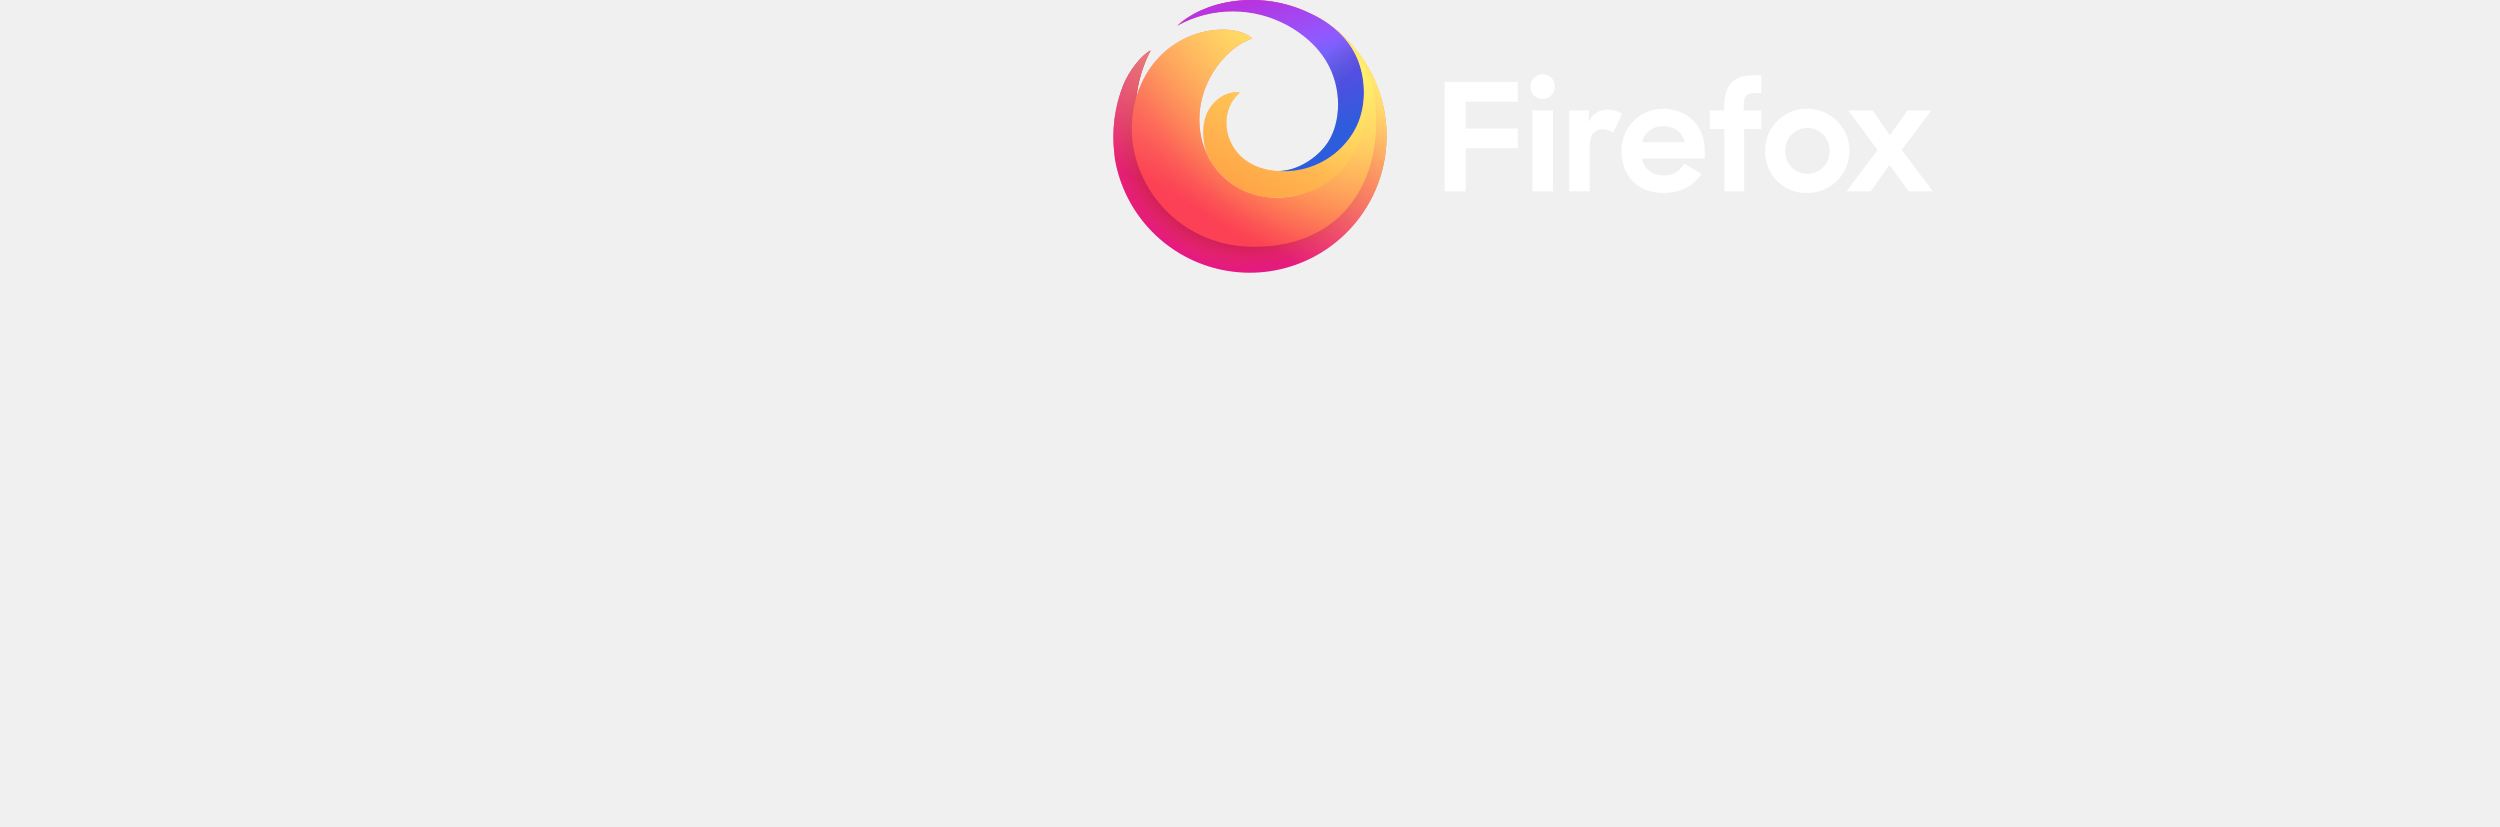
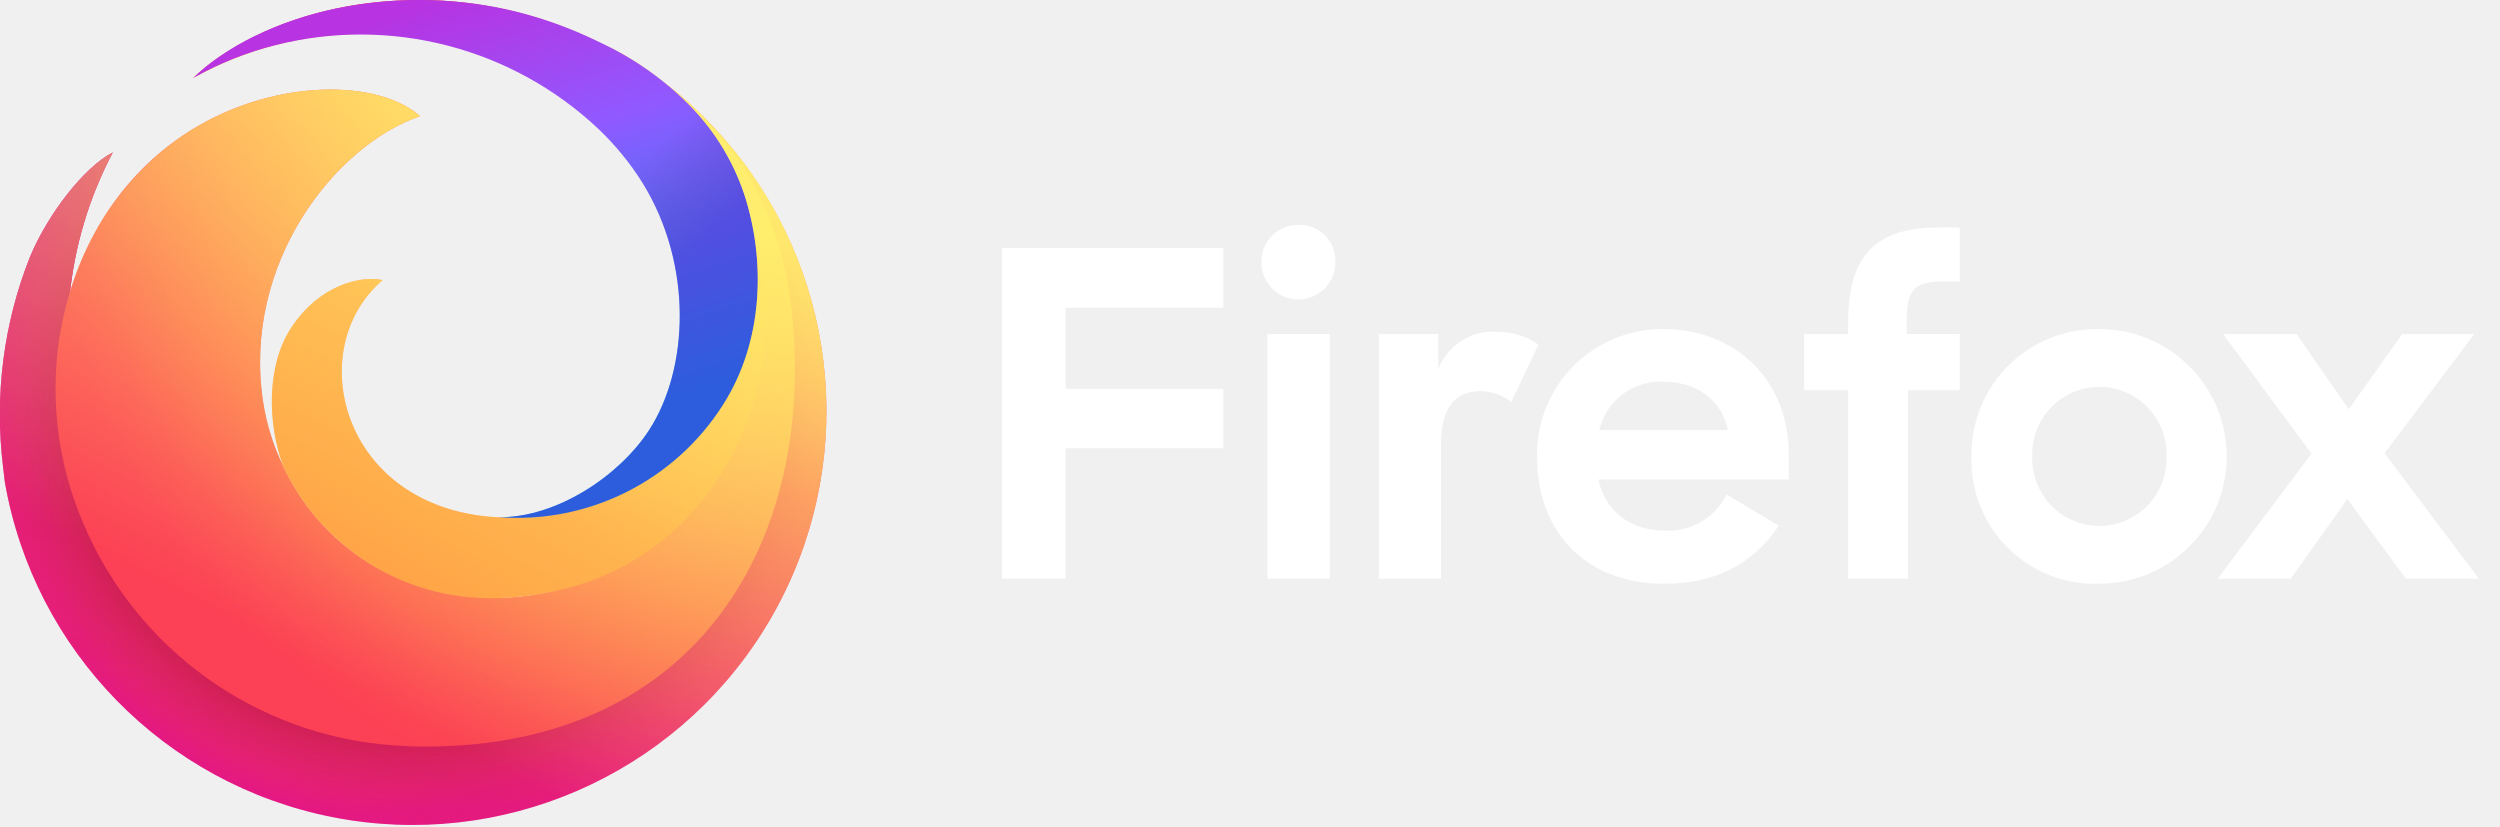
- <svg xmlns="http://www.w3.org/2000/svg" height="80" width="242" viewBox="0 0 80 242">
+ <svg xmlns="http://www.w3.org/2000/svg" height="80" width="242" viewBox="0 0 242 80">
  <radialGradient id="a" cx="96%" cy="15%" r="90%">
    <stop offset="0" stop-color="#fff36e" />
    <stop offset=".5" stop-color="#fc4055" />
    <stop offset="1" stop-color="#e31587" />
  </radialGradient>
  <radialGradient id="b" cx="10%" cy="18%" r="70%">
    <stop offset="0" stop-color="#c60084" />
    <stop offset="1" stop-color="#fc4055" stop-opacity="0" />
  </radialGradient>
  <radialGradient id="c" cx="110%" cy="8%" r="133%">
    <stop offset="0" stop-color="#ffde67" stop-opacity=".6" />
    <stop offset=".66" stop-color="#fc4055" stop-opacity="0" />
  </radialGradient>
  <radialGradient id="d" cx="44%" cy="51%" r="175%">
    <stop offset=".15" stop-color="#810220" />
    <stop offset=".27" stop-color="#fc4055" stop-opacity="0" />
  </radialGradient>
  <radialGradient id="e" cx="53%" cy="55%" r="160%">
    <stop offset=".12" stop-color="#810220" />
    <stop offset=".3" stop-color="#fc4055" stop-opacity="0" />
  </radialGradient>
  <radialGradient id="f" cx="90%" cy="11%" r="111%">
    <stop offset="0" stop-color="#ff9640" />
    <stop offset=".8" stop-color="#fc4055" />
  </radialGradient>
  <radialGradient id="g" cx="91%" cy="18%" r="113%">
    <stop offset=".09" stop-color="#ffde67" />
    <stop offset=".82" stop-color="#ff9640" stop-opacity="0" />
  </radialGradient>
  <radialGradient id="h" cx="63%" cy="49%" r="54%">
    <stop offset=".36" stop-color="#fc4055" />
    <stop offset=".59" stop-color="#ff9640" stop-opacity="0" />
  </radialGradient>
  <radialGradient id="i" cx="53%" cy="52%" r="54%">
    <stop offset=".22" stop-color="#fc4055" stop-opacity=".8" />
    <stop offset=".47" stop-color="#ff9640" stop-opacity="0" />
  </radialGradient>
  <radialGradient id="j" cx="109%" cy="2%" r="170%">
    <stop offset=".05" stop-color="#fff36e" />
    <stop offset=".55" stop-color="#ff9640" />
    <stop offset=".7" stop-color="#ff9640" />
  </radialGradient>
  <linearGradient id="k" x1="50%" y1="-3%" x2="79%" y2="79%">
    <stop offset="0" stop-color="#b833e1" />
    <stop offset=".37" stop-color="#9059ff" />
    <stop offset="1" stop-color="#0090ed" />
  </linearGradient>
  <linearGradient id="l" x1="85%" y1="51%" x2="32%" y2="-10%">
    <stop offset="0" stop-color="#592acb" stop-opacity=".5" />
    <stop offset=".24" stop-color="#722291" stop-opacity="0" />
  </linearGradient>
  <linearGradient id="m" x1="75%" y1="9%" x2="21%" y2="99%">
    <stop offset="0" stop-color="#fff36e" stop-opacity=".8" />
    <stop offset=".09" stop-color="#fff36e" stop-opacity=".7" />
    <stop offset=".75" stop-color="#fff36e" stop-opacity="0" />
  </linearGradient>
  <path d="M71.944 15.7A39.47 39.47 0 0 0 41.588.009C32.3-.177 25.884 2.614 22.254 4.858 27.111 2.041 34.14.443 40.294.522c15.83.2 32.832 10.981 35.357 30.413 2.9 22.306-12.637 40.923-34.493 40.98-24.045.061-38.67-21.229-34.847-40.352a19.735 19.735 0 0 1 .413-2.787 37.815 37.815 0 0 1 4.193-14.018c-2.769 1.433-6.295 5.965-8.035 10.163A41.355 41.355 0 0 0 .284 45.1c.06.518.114 1.035.182 1.549A40.062 40.062 0 1 0 71.944 15.7z" fill="url(#a)" />
  <path d="M71.944 15.7A39.47 39.47 0 0 0 41.588.009C32.3-.177 25.884 2.614 22.254 4.858 27.111 2.041 34.14.443 40.294.522c15.83.2 32.832 10.981 35.357 30.413 2.9 22.306-12.637 40.923-34.493 40.98-24.045.061-38.67-21.229-34.847-40.352a19.735 19.735 0 0 1 .413-2.787 37.815 37.815 0 0 1 4.193-14.018c-2.769 1.433-6.295 5.965-8.035 10.163A41.355 41.355 0 0 0 .284 45.1c.06.518.114 1.035.182 1.549A40.062 40.062 0 1 0 71.944 15.7z" fill="url(#b)" opacity=".67" />
  <path d="M71.944 15.7A39.47 39.47 0 0 0 41.588.009C32.3-.177 25.884 2.614 22.254 4.858 27.111 2.041 34.14.443 40.294.522c15.83.2 32.832 10.981 35.357 30.413 2.9 22.306-12.637 40.923-34.493 40.98-24.045.061-38.67-21.229-34.847-40.352a19.735 19.735 0 0 1 .413-2.787 37.815 37.815 0 0 1 4.193-14.018c-2.769 1.433-6.295 5.965-8.035 10.163A41.355 41.355 0 0 0 .284 45.1c.06.518.114 1.035.182 1.549A40.062 40.062 0 1 0 71.944 15.7z" fill="url(#c)" />
  <path d="M71.944 15.7A39.47 39.47 0 0 0 41.588.009C32.3-.177 25.884 2.614 22.254 4.858 27.111 2.041 34.14.443 40.294.522c15.83.2 32.832 10.981 35.357 30.413 2.9 22.306-12.637 40.923-34.493 40.98-24.045.061-38.67-21.229-34.847-40.352a19.735 19.735 0 0 1 .413-2.787 37.815 37.815 0 0 1 4.193-14.018c-2.769 1.433-6.295 5.965-8.035 10.163A41.355 41.355 0 0 0 .284 45.1c.06.518.114 1.035.182 1.549A40.062 40.062 0 1 0 71.944 15.7z" fill="url(#d)" />
  <path d="M71.944 15.7A39.47 39.47 0 0 0 41.588.009C32.3-.177 25.884 2.614 22.254 4.858 27.111 2.041 34.14.443 40.294.522c15.83.2 32.832 10.981 35.357 30.413 2.9 22.306-12.637 40.923-34.493 40.98-24.045.061-38.67-21.229-34.847-40.352a19.735 19.735 0 0 1 .413-2.787 37.815 37.815 0 0 1 4.193-14.018c-2.769 1.433-6.295 5.965-8.035 10.163A41.355 41.355 0 0 0 .284 45.1c.06.518.114 1.035.182 1.549A40.062 40.062 0 1 0 71.944 15.7z" fill="url(#e)" />
  <path d="M76.625 29.826C74.374 9.518 56.263.39 40.294.522c-6.155.05-13.183 1.519-18.04 4.336a19.7 19.7 0 0 0-3.56 2.7c.129-.107.514-.424 1.152-.862l.063-.043.056-.038a26.655 26.655 0 0 1 7.692-3.572A43.5 43.5 0 0 1 40.84 1.5a33.254 33.254 0 0 1 31.25 31.993C72.457 46.7 61.648 57.23 49.188 57.84c-9.062.444-17.6-3.941-21.77-12.713a21.68 21.68 0 0 1-1.964-6.333c-1.976-13.35 6.989-24.735 15.21-27.554-4.435-3.874-15.548-3.611-23.819 2.474-5.956 4.382-9.82 11.049-11.1 19a32.945 32.945 0 0 0 2.34 18 35.3 35.3 0 0 0 30.089 21.443q1.489.114 2.984.113c26.462 0 37.942-20.087 35.467-42.444z" fill="url(#f)" />
  <path d="M76.625 29.826C74.374 9.518 56.263.39 40.294.522c-6.155.05-13.183 1.519-18.04 4.336a19.7 19.7 0 0 0-3.56 2.7c.129-.107.514-.424 1.152-.862l.063-.043.056-.038a26.655 26.655 0 0 1 7.692-3.572A43.5 43.5 0 0 1 40.84 1.5a33.254 33.254 0 0 1 31.25 31.993C72.457 46.7 61.648 57.23 49.188 57.84c-9.062.444-17.6-3.941-21.77-12.713a21.68 21.68 0 0 1-1.964-6.333c-1.976-13.35 6.989-24.735 15.21-27.554-4.435-3.874-15.548-3.611-23.819 2.474-5.956 4.382-9.82 11.049-11.1 19a32.945 32.945 0 0 0 2.34 18 35.3 35.3 0 0 0 30.089 21.443q1.489.114 2.984.113c26.462 0 37.942-20.087 35.467-42.444z" fill="url(#g)" />
  <path d="M76.625 29.826C74.374 9.518 56.263.39 40.294.522c-6.155.05-13.183 1.519-18.04 4.336a19.7 19.7 0 0 0-3.56 2.7c.129-.107.514-.424 1.152-.862l.063-.043.056-.038a26.655 26.655 0 0 1 7.692-3.572A43.5 43.5 0 0 1 40.84 1.5a33.254 33.254 0 0 1 31.25 31.993C72.457 46.7 61.648 57.23 49.188 57.84c-9.062.444-17.6-3.941-21.77-12.713a21.68 21.68 0 0 1-1.964-6.333c-1.976-13.35 6.989-24.735 15.21-27.554-4.435-3.874-15.548-3.611-23.819 2.474-5.956 4.382-9.82 11.049-11.1 19a32.945 32.945 0 0 0 2.34 18 35.3 35.3 0 0 0 30.089 21.443q1.489.114 2.984.113c26.462 0 37.942-20.087 35.467-42.444z" fill="url(#h)" opacity=".53" />
  <path d="M76.625 29.826C74.374 9.518 56.263.39 40.294.522c-6.155.05-13.183 1.519-18.04 4.336a19.7 19.7 0 0 0-3.56 2.7c.129-.107.514-.424 1.152-.862l.063-.043.056-.038a26.655 26.655 0 0 1 7.692-3.572A43.5 43.5 0 0 1 40.84 1.5a33.254 33.254 0 0 1 31.25 31.993C72.457 46.7 61.648 57.23 49.188 57.84c-9.062.444-17.6-3.941-21.77-12.713a21.68 21.68 0 0 1-1.964-6.333c-1.976-13.35 6.989-24.735 15.21-27.554-4.435-3.874-15.548-3.611-23.819 2.474-5.956 4.382-9.82 11.049-11.1 19a32.945 32.945 0 0 0 2.34 18 35.3 35.3 0 0 0 30.089 21.443q1.489.114 2.984.113c26.462 0 37.942-20.087 35.467-42.444z" fill="url(#i)" opacity=".53" />
  <path d="M49.188 57.84c17.1-1.04 24.42-15.2 24.879-25.245C74.783 16.9 65.472-.02 40.84 1.5a43.5 43.5 0 0 0-13.183 1.546 28.855 28.855 0 0 0-7.692 3.572l-.056.038-.063.043q-.574.4-1.123.842A33.482 33.482 0 0 1 39.7 3.605c14.142 1.856 27.072 12.857 27.072 27.373 0 11.169-8.631 19.7-18.738 19.087-15.015-.9-18.8-16.3-10.989-22.954-2.106-.453-6.064.435-8.82 4.555-2.473 3.7-2.333 9.41-.807 13.461a22.118 22.118 0 0 0 21.77 12.713z" fill="url(#j)" />
  <path d="M72.016 18.726a22.458 22.458 0 0 0-4.882-8.144 30.224 30.224 0 0 0-9.094-6.493A40.518 40.518 0 0 0 49.1.92a39.834 39.834 0 0 0-16.565-.1c-5.683 1.2-10.68 3.659-13.841 6.733a32.1 32.1 0 0 1 8.031-3.2 33.565 33.565 0 0 1 31.173 8.1 27.01 27.01 0 0 1 4.329 5.3c4.895 7.959 4.432 17.965.615 23.866-2.835 4.384-8.907 8.5-14.572 8.452A23.629 23.629 0 0 0 69.98 39.2c3.989-6.224 4.125-14.145 2.036-20.474z" fill="url(#k)" />
  <path d="M72.016 18.726a22.458 22.458 0 0 0-4.882-8.144 30.224 30.224 0 0 0-9.094-6.493A40.518 40.518 0 0 0 49.1.92a39.834 39.834 0 0 0-16.565-.1c-5.683 1.2-10.68 3.659-13.841 6.733a32.1 32.1 0 0 1 8.031-3.2 33.565 33.565 0 0 1 31.173 8.1 27.01 27.01 0 0 1 4.329 5.3c4.895 7.959 4.432 17.965.615 23.866-2.835 4.384-8.907 8.5-14.572 8.452A23.629 23.629 0 0 0 69.98 39.2c3.989-6.224 4.125-14.145 2.036-20.474z" fill="url(#l)" />
  <path d="M97 24h21.419v5.79h-15.274v7.851h15.274v5.746h-15.274v12.634H97zm28.705-2.237a3.444 3.444 0 0 1 3.555 3.6 3.577 3.577 0 0 1-7.154.088 3.553 3.553 0 0 1 3.599-3.686zm-3.028 10.571h6.057v23.687h-6.057zm23.613 6.579a4.9 4.9 0 0 0-2.94-1.053c-2.458 0-3.863 1.579-3.863 5.044v13.117h-6.013V32.336h5.75v3.421a5.647 5.647 0 0 1 5.662-3.641 7.194 7.194 0 0 1 4.038 1.228zm2.5 5.4a12.121 12.121 0 0 1 12.2-12.457c7.11 0 12.158 5.044 12.158 12.062v2.5h-18.431c.659 2.983 2.985 4.957 6.54 4.957a6.354 6.354 0 0 0 5.882-3.509l5.047 3.026c-2.5 3.685-6.057 5.614-11.1 5.614-7.686-.006-12.294-5.134-12.294-12.196zm6.013-2.676h12.467c-.658-3.026-3.116-4.693-6.32-4.693a6.088 6.088 0 0 0-6.145 4.69zm19.839-9.3h4.258v-1.186c0-6.448 2.721-9.123 8.69-9.123h2.11v5.22h-1.712c-2.809 0-3.423.964-3.423 3.9v1.185h5.135v5.438h-5v18.25h-5.8V37.774h-4.258zm16.2 11.842a12.131 12.131 0 0 1 12.378-12.325 12.325 12.325 0 1 1 0 24.65 11.951 11.951 0 0 1-12.38-12.326zm18.874 0a6.5 6.5 0 1 0-12.992 0 6.5 6.5 0 1 0 12.992 0zm14.045-.263l-8.561-11.58h7.11l5.048 7.281 5.179-7.281h6.979l-8.691 11.535 9.13 12.15h-7.067l-5.662-7.72-5.486 7.72h-7.067z" fill="#fff" />
  <path d="M71.944 15.7a39.958 39.958 0 0 0-3.482-3.982 31.342 31.342 0 0 0-3.177-2.926 24.393 24.393 0 0 1 1.849 1.79 22.466 22.466 0 0 1 4.882 8.144c2.089 6.329 1.953 14.25-2.036 20.471a23.539 23.539 0 0 1-20.855 10.895c-.361 0-.725 0-1.091-.027-15.015-.9-18.8-16.3-10.988-22.954-2.107-.453-6.065.435-8.821 4.555-2.473 3.7-2.333 9.41-.807 13.461a21.679 21.679 0 0 1-1.963-6.333c-1.977-13.35 6.988-24.735 15.209-27.554-4.435-3.874-15.548-3.611-23.819 2.474a27.845 27.845 0 0 0-10.087 14.6 38.5 38.5 0 0 1 4.159-13.553c-2.769 1.433-6.295 5.965-8.035 10.163A41.355 41.355 0 0 0 .284 45.1c.06.518.114 1.035.182 1.549A40.062 40.062 0 1 0 71.944 15.7z" fill="url(#m)" />
</svg>
